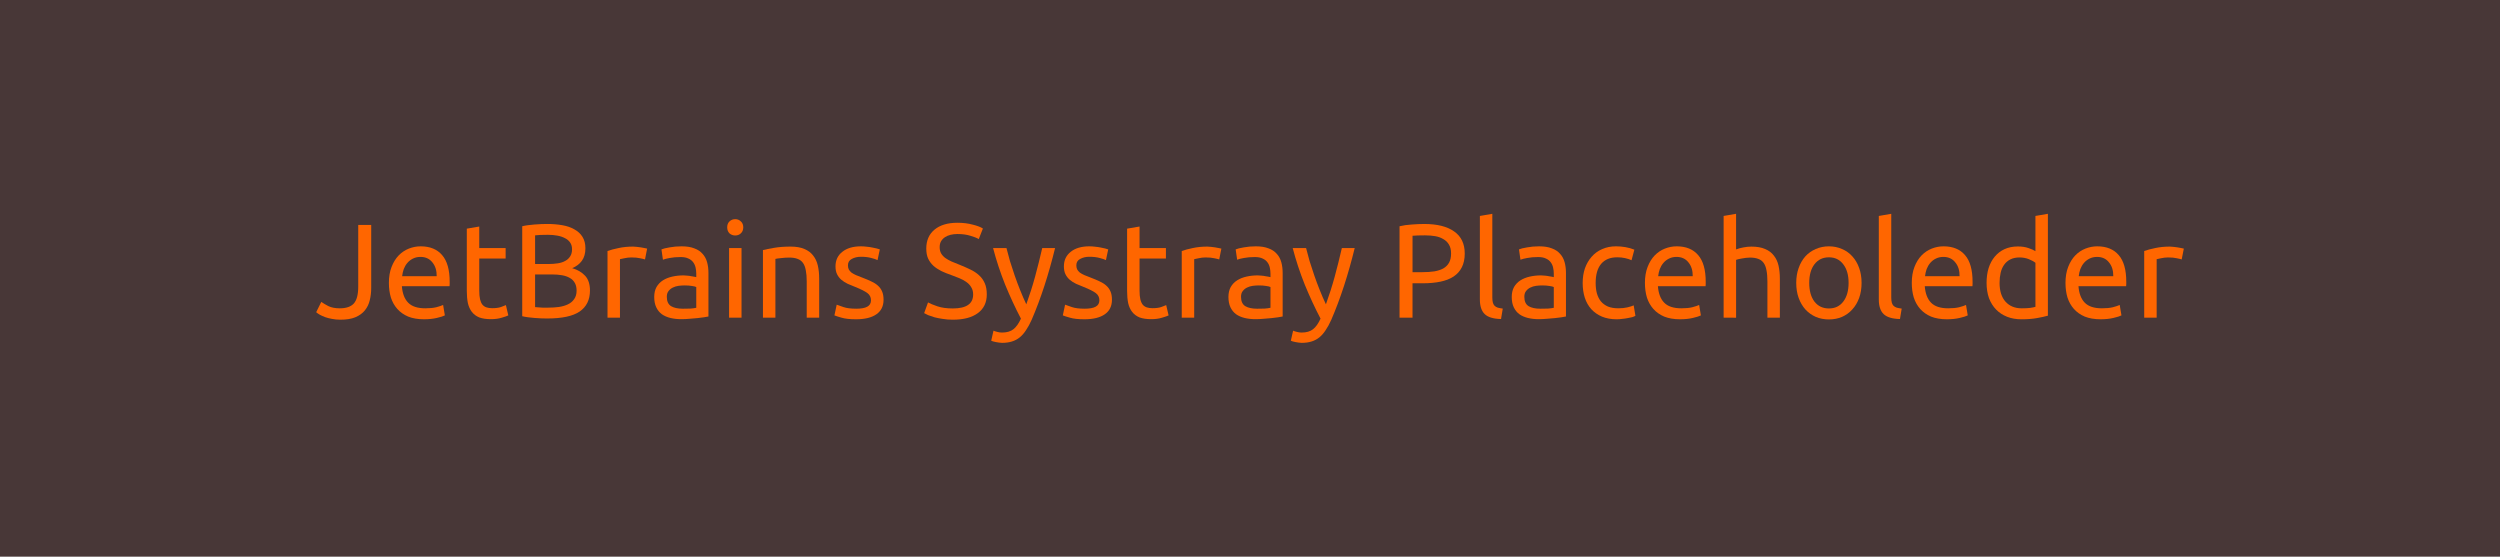
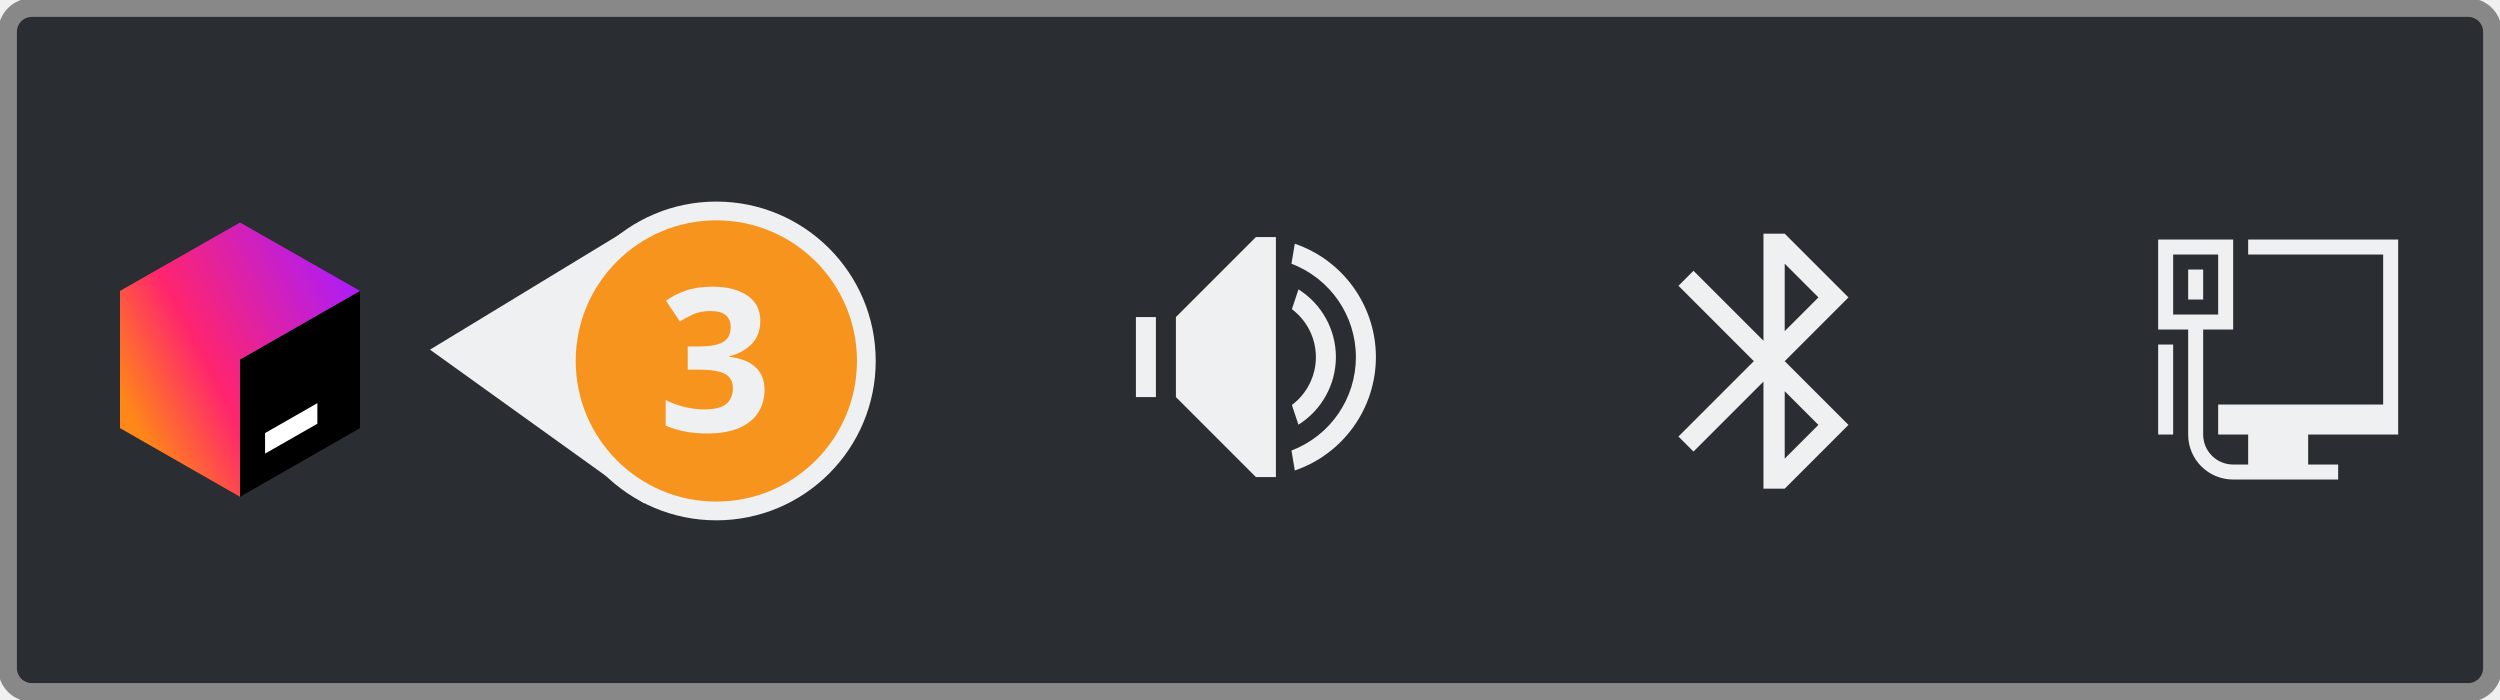
- <svg xmlns="http://www.w3.org/2000/svg" width="85.638mm" height="19.068mm" version="1.1" viewBox="0 0 85.638 19.068">
-   <rect width="85.638" height="19.068" rx="0" ry="0" fill="#483737" stroke-width="1.021" />
-   <g transform="matrix(.26458 0 0 .26458 12.628 4.9455)" fill="#f60" stroke-width="5.223" style="shape-inside:url(#rect9105);white-space:pre" aria-label="JetBrains Systray Placeholeder">
-     <path d="m0.333 18.574q0 0.867-0.191 1.612-0.173 0.745-0.641 1.317-0.451 0.555-1.231 0.884-0.763 0.312-1.924 0.312-0.589 0-1.092-0.104-0.485-0.087-0.884-0.225-0.399-0.156-0.693-0.312-0.295-0.173-0.468-0.329l0.659-1.335q0.364 0.26 0.936 0.555 0.589 0.277 1.456 0.277 1.248 0 1.82-0.624 0.572-0.641 0.572-2.184v-7.991h1.681z" />
-     <path d="m2.621 17.95q0-1.196 0.347-2.08 0.347-0.901 0.919-1.491t1.317-0.884 1.525-0.295q1.82 0 2.791 1.144 0.971 1.127 0.971 3.449 0 0.104 0 0.277 0 0.156-0.017 0.295h-6.171q0.104 1.404 0.815 2.132 0.711 0.728 2.219 0.728 0.849 0 1.421-0.139 0.589-0.156 0.884-0.295l0.225 1.352q-0.295 0.156-1.04 0.329-0.728 0.173-1.664 0.173-1.179 0-2.045-0.347-0.849-0.364-1.404-0.988t-0.832-1.473q-0.26-0.867-0.26-1.889zm6.188-0.884q0.017-1.092-0.555-1.785-0.555-0.711-1.543-0.711-0.555 0-0.988 0.225-0.416 0.208-0.711 0.555t-0.468 0.797q-0.156 0.451-0.208 0.919z" />
-     <path d="m14.321 13.426h3.415v1.352h-3.415v4.16q0 0.676 0.104 1.127 0.104 0.433 0.312 0.693 0.208 0.243 0.52 0.347 0.312 0.104 0.728 0.104 0.728 0 1.161-0.156 0.451-0.173 0.624-0.243l0.312 1.335q-0.243 0.121-0.849 0.295-0.607 0.191-1.387 0.191-0.919 0-1.525-0.225-0.589-0.243-0.953-0.711-0.364-0.468-0.52-1.144-0.139-0.693-0.139-1.595v-8.043l1.612-0.277z" />
-     <path d="m23.126 22.543q-0.364 0-0.797-0.017-0.416-0.017-0.849-0.052-0.416-0.035-0.832-0.087t-0.763-0.139v-11.648q0.347-0.087 0.763-0.139 0.416-0.052 0.832-0.087 0.433-0.035 0.849-0.052t0.78-0.017q1.04 0 1.941 0.156 0.919 0.156 1.577 0.537 0.676 0.364 1.057 0.971 0.381 0.607 0.381 1.491 0 0.988-0.468 1.629-0.468 0.624-1.248 0.936 1.057 0.312 1.681 0.988 0.624 0.676 0.624 1.907 0 1.803-1.335 2.721-1.317 0.901-4.195 0.901zm-1.577-5.703v4.229q0.191 0.017 0.451 0.035 0.225 0.017 0.52 0.035 0.312 0 0.711 0 0.745 0 1.404-0.087 0.676-0.104 1.179-0.347 0.503-0.243 0.797-0.676 0.312-0.433 0.312-1.092 0-0.589-0.225-0.988-0.225-0.416-0.659-0.659-0.416-0.243-1.005-0.347-0.589-0.104-1.317-0.104zm0-1.352h1.768q0.624 0 1.179-0.087 0.555-0.087 0.953-0.312 0.416-0.225 0.641-0.589 0.243-0.364 0.243-0.919 0-0.52-0.243-0.867-0.243-0.364-0.676-0.572-0.416-0.225-0.988-0.329-0.572-0.104-1.213-0.104t-1.005 0.017q-0.364 0.017-0.659 0.052z" />
-     <path d="m34.254 13.235q0.208 0 0.468 0.035 0.277 0.017 0.537 0.069 0.26 0.035 0.468 0.087 0.225 0.035 0.329 0.069l-0.277 1.404q-0.191-0.069-0.641-0.156-0.433-0.104-1.127-0.104-0.451 0-0.901 0.104-0.433 0.087-0.572 0.121v7.575h-1.612v-8.632q0.572-0.208 1.421-0.381 0.849-0.191 1.907-0.191z" />
-     <path d="m40.667 21.278q0.572 0 1.005-0.017 0.451-0.035 0.745-0.104v-2.687q-0.173-0.087-0.572-0.139-0.381-0.069-0.936-0.069-0.364 0-0.78 0.052-0.399 0.052-0.745 0.225-0.329 0.156-0.555 0.451-0.225 0.277-0.225 0.745 0 0.867 0.555 1.213 0.555 0.329 1.508 0.329zm-0.139-8.077q0.971 0 1.629 0.26 0.676 0.243 1.075 0.711 0.416 0.451 0.589 1.092 0.173 0.624 0.173 1.387v5.633q-0.208 0.035-0.589 0.104-0.364 0.052-0.832 0.104t-1.023 0.087q-0.537 0.052-1.075 0.052-0.763 0-1.404-0.156-0.641-0.156-1.109-0.485-0.468-0.347-0.728-0.901-0.26-0.555-0.26-1.335 0-0.745 0.295-1.283 0.312-0.537 0.832-0.867 0.52-0.329 1.213-0.485 0.693-0.156 1.456-0.156 0.243 0 0.503 0.035 0.26 0.017 0.485 0.069 0.243 0.035 0.416 0.069 0.173 0.035 0.243 0.052v-0.451q0-0.399-0.087-0.78-0.087-0.399-0.312-0.693-0.225-0.312-0.624-0.485-0.381-0.191-1.005-0.191-0.797 0-1.404 0.121-0.589 0.104-0.884 0.225l-0.191-1.335q0.312-0.139 1.04-0.26 0.728-0.139 1.577-0.139z" />
-     <path d="m48.277 22.439h-1.612v-9.013h1.612zm-0.815-10.643q-0.433 0-0.745-0.277-0.295-0.295-0.295-0.78t0.295-0.763q0.312-0.295 0.745-0.295t0.728 0.295q0.312 0.277 0.312 0.763t-0.312 0.78q-0.295 0.277-0.728 0.277z" />
-     <path d="m51.05 13.686q0.555-0.139 1.473-0.295 0.919-0.156 2.115-0.156 1.075 0 1.785 0.312 0.711 0.295 1.127 0.849 0.433 0.537 0.607 1.3t0.173 1.681v5.061h-1.612v-4.715q0-0.832-0.121-1.421-0.104-0.589-0.364-0.953-0.26-0.364-0.693-0.52-0.433-0.173-1.075-0.173-0.26 0-0.537 0.017t-0.537 0.052q-0.243 0.017-0.451 0.052-0.191 0.035-0.277 0.052v7.609h-1.612z" />
-     <path d="m63.097 21.278q0.988 0 1.456-0.26 0.485-0.26 0.485-0.832 0-0.589-0.468-0.936-0.468-0.347-1.543-0.78-0.52-0.208-1.005-0.416-0.468-0.225-0.815-0.52-0.347-0.295-0.555-0.711-0.208-0.416-0.208-1.023 0-1.196 0.884-1.889 0.884-0.711 2.409-0.711 0.381 0 0.763 0.052 0.381 0.035 0.711 0.104 0.329 0.052 0.572 0.121 0.26 0.069 0.399 0.121l-0.295 1.387q-0.26-0.139-0.815-0.277-0.555-0.156-1.335-0.156-0.676 0-1.179 0.277-0.503 0.26-0.503 0.832 0 0.295 0.104 0.52 0.121 0.225 0.347 0.416 0.243 0.173 0.589 0.329t0.832 0.329q0.641 0.243 1.144 0.485 0.503 0.225 0.849 0.537 0.364 0.312 0.555 0.763 0.191 0.433 0.191 1.075 0 1.248-0.936 1.889-0.919 0.641-2.635 0.641-1.196 0-1.872-0.208-0.676-0.191-0.919-0.295l0.295-1.387q0.277 0.104 0.884 0.312 0.607 0.208 1.612 0.208z" />
-     <path d="m75.629 21.243q2.635 0 2.635-1.803 0-0.555-0.243-0.936-0.225-0.399-0.624-0.676-0.399-0.295-0.919-0.503-0.503-0.208-1.075-0.416-0.659-0.225-1.248-0.503-0.589-0.295-1.023-0.676-0.433-0.399-0.693-0.936-0.243-0.537-0.243-1.3 0-1.577 1.075-2.461 1.075-0.884 2.964-0.884 1.092 0 1.976 0.243 0.901 0.225 1.317 0.503l-0.537 1.369q-0.364-0.225-1.092-0.433-0.711-0.225-1.664-0.225-0.485 0-0.901 0.104t-0.728 0.312q-0.312 0.208-0.503 0.537-0.173 0.312-0.173 0.745 0 0.485 0.191 0.815 0.191 0.329 0.537 0.589 0.347 0.243 0.797 0.451 0.468 0.208 1.023 0.416 0.78 0.312 1.421 0.624 0.659 0.312 1.127 0.745 0.485 0.433 0.745 1.04 0.26 0.589 0.26 1.439 0 1.577-1.161 2.427-1.144 0.849-3.241 0.849-0.711 0-1.317-0.104-0.589-0.087-1.057-0.208-0.468-0.139-0.815-0.277-0.329-0.156-0.52-0.26l0.503-1.387q0.399 0.225 1.213 0.503t1.993 0.277z" />
-     <path d="m80.898 24.121q0.191 0.087 0.485 0.156 0.312 0.087 0.607 0.087 0.953 0 1.491-0.433 0.537-0.416 0.971-1.369-1.092-2.08-2.045-4.403-0.936-2.34-1.56-4.732h1.733q0.191 0.78 0.451 1.681 0.277 0.901 0.607 1.855 0.329 0.953 0.711 1.907 0.381 0.953 0.797 1.837 0.659-1.82 1.144-3.605 0.485-1.785 0.919-3.675h1.664q-0.624 2.548-1.387 4.905-0.763 2.34-1.647 4.385-0.347 0.78-0.728 1.335-0.364 0.572-0.815 0.936-0.451 0.364-1.023 0.537-0.555 0.173-1.265 0.173-0.191 0-0.399-0.035-0.208-0.017-0.416-0.069-0.191-0.035-0.364-0.087-0.156-0.052-0.225-0.087z" />
-     <path d="m92.667 21.278q0.988 0 1.456-0.26 0.485-0.26 0.485-0.832 0-0.589-0.468-0.936t-1.543-0.78q-0.52-0.208-1.005-0.416-0.468-0.225-0.815-0.52-0.347-0.295-0.555-0.711t-0.208-1.023q0-1.196 0.884-1.889 0.884-0.711 2.409-0.711 0.381 0 0.763 0.052 0.381 0.035 0.711 0.104 0.329 0.052 0.572 0.121 0.26 0.069 0.399 0.121l-0.295 1.387q-0.26-0.139-0.815-0.277-0.555-0.156-1.335-0.156-0.676 0-1.179 0.277-0.503 0.26-0.503 0.832 0 0.295 0.104 0.52 0.121 0.225 0.347 0.416 0.243 0.173 0.589 0.329t0.832 0.329q0.641 0.243 1.144 0.485 0.503 0.225 0.849 0.537 0.364 0.312 0.555 0.763 0.191 0.433 0.191 1.075 0 1.248-0.936 1.889-0.919 0.641-2.635 0.641-1.196 0-1.872-0.208-0.676-0.191-0.919-0.295l0.295-1.387q0.277 0.104 0.884 0.312 0.607 0.208 1.612 0.208z" />
-     <path d="m99.809 13.426h3.415v1.352h-3.415v4.16q0 0.676 0.104 1.127 0.104 0.433 0.312 0.693 0.208 0.243 0.52 0.347t0.728 0.104q0.728 0 1.161-0.156 0.451-0.173 0.624-0.243l0.312 1.335q-0.243 0.121-0.849 0.295-0.607 0.191-1.387 0.191-0.919 0-1.525-0.225-0.589-0.243-0.953-0.711-0.364-0.468-0.52-1.144-0.139-0.693-0.139-1.595v-8.043l1.612-0.277z" />
-     <path d="m108.6 13.235q0.208 0 0.468 0.035 0.277 0.017 0.537 0.069 0.26 0.035 0.468 0.087 0.225 0.035 0.329 0.069l-0.277 1.404q-0.191-0.069-0.641-0.156-0.433-0.104-1.127-0.104-0.451 0-0.901 0.104-0.433 0.087-0.572 0.121v7.575h-1.612v-8.632q0.572-0.208 1.421-0.381 0.849-0.191 1.907-0.191z" />
-     <path d="m115.01 21.278q0.572 0 1.005-0.017 0.451-0.035 0.745-0.104v-2.687q-0.173-0.087-0.572-0.139-0.381-0.069-0.936-0.069-0.364 0-0.78 0.052-0.399 0.052-0.745 0.225-0.329 0.156-0.555 0.451-0.225 0.277-0.225 0.745 0 0.867 0.555 1.213 0.555 0.329 1.508 0.329zm-0.139-8.077q0.971 0 1.629 0.26 0.676 0.243 1.075 0.711 0.416 0.451 0.589 1.092 0.173 0.624 0.173 1.387v5.633q-0.208 0.035-0.589 0.104-0.364 0.052-0.832 0.104t-1.023 0.087q-0.537 0.052-1.075 0.052-0.763 0-1.404-0.156t-1.109-0.485q-0.468-0.347-0.728-0.901t-0.26-1.335q0-0.745 0.295-1.283 0.312-0.537 0.832-0.867 0.52-0.329 1.213-0.485 0.693-0.156 1.456-0.156 0.243 0 0.503 0.035 0.26 0.017 0.485 0.069 0.243 0.035 0.416 0.069 0.173 0.035 0.243 0.052v-0.451q0-0.399-0.087-0.78-0.087-0.399-0.312-0.693-0.225-0.312-0.624-0.485-0.381-0.191-1.005-0.191-0.797 0-1.404 0.121-0.589 0.104-0.884 0.225l-0.191-1.335q0.312-0.139 1.04-0.26 0.728-0.139 1.577-0.139z" />
-     <path d="m119.69 24.121q0.191 0.087 0.485 0.156 0.312 0.087 0.607 0.087 0.953 0 1.491-0.433 0.537-0.416 0.971-1.369-1.092-2.08-2.045-4.403-0.936-2.34-1.56-4.732h1.733q0.191 0.78 0.451 1.681 0.277 0.901 0.607 1.855 0.329 0.953 0.711 1.907 0.381 0.953 0.797 1.837 0.659-1.82 1.144-3.605 0.485-1.785 0.919-3.675h1.664q-0.624 2.548-1.387 4.905-0.763 2.34-1.647 4.385-0.347 0.78-0.728 1.335-0.364 0.572-0.815 0.936-0.451 0.364-1.023 0.537-0.555 0.173-1.265 0.173-0.191 0-0.399-0.035-0.208-0.017-0.416-0.069-0.191-0.035-0.364-0.087-0.156-0.052-0.225-0.087z" />
-     <path d="m136.66 10.306q2.531 0 3.883 0.971 1.369 0.953 1.369 2.86 0 1.04-0.381 1.785-0.364 0.728-1.075 1.196-0.693 0.451-1.699 0.659-1.005 0.208-2.271 0.208h-1.335v4.455h-1.681v-11.839q0.711-0.173 1.577-0.225 0.884-0.069 1.612-0.069zm0.139 1.473q-1.075 0-1.647 0.052v4.715h1.265q0.867 0 1.56-0.104 0.693-0.121 1.161-0.381 0.485-0.277 0.745-0.745 0.26-0.468 0.26-1.196 0-0.693-0.277-1.144-0.26-0.451-0.728-0.711-0.451-0.277-1.057-0.381-0.607-0.104-1.283-0.104z" />
-     <path d="m146.61 22.613q-1.491-0.035-2.115-0.641-0.624-0.607-0.624-1.889v-10.816l1.612-0.277v10.833q0 0.399 0.069 0.659 0.069 0.26 0.225 0.416 0.156 0.156 0.416 0.243 0.26 0.069 0.641 0.121z" />
-     <path d="m151.69 21.278q0.572 0 1.005-0.017 0.451-0.035 0.745-0.104v-2.687q-0.173-0.087-0.572-0.139-0.381-0.069-0.936-0.069-0.364 0-0.78 0.052-0.399 0.052-0.745 0.225-0.329 0.156-0.555 0.451-0.225 0.277-0.225 0.745 0 0.867 0.555 1.213 0.555 0.329 1.508 0.329zm-0.139-8.077q0.971 0 1.629 0.26 0.676 0.243 1.075 0.711 0.416 0.451 0.589 1.092 0.173 0.624 0.173 1.387v5.633q-0.208 0.035-0.589 0.104-0.364 0.052-0.832 0.104t-1.023 0.087q-0.537 0.052-1.075 0.052-0.763 0-1.404-0.156-0.641-0.156-1.109-0.485-0.468-0.347-0.728-0.901t-0.26-1.335q0-0.745 0.295-1.283 0.312-0.537 0.832-0.867 0.52-0.329 1.213-0.485 0.693-0.156 1.456-0.156 0.243 0 0.503 0.035 0.26 0.017 0.485 0.069 0.243 0.035 0.416 0.069 0.173 0.035 0.243 0.052v-0.451q0-0.399-0.087-0.78-0.087-0.399-0.312-0.693-0.225-0.312-0.624-0.485-0.381-0.191-1.005-0.191-0.797 0-1.404 0.121-0.589 0.104-0.884 0.225l-0.191-1.335q0.312-0.139 1.04-0.26 0.728-0.139 1.577-0.139z" />
-     <path d="m161.6 22.647q-1.092 0-1.924-0.347-0.815-0.347-1.387-0.971-0.555-0.624-0.832-1.473-0.277-0.867-0.277-1.907t0.295-1.907q0.312-0.867 0.867-1.491 0.555-0.641 1.352-0.988 0.815-0.364 1.803-0.364 0.607 0 1.213 0.104 0.607 0.104 1.161 0.329l-0.364 1.369q-0.364-0.173-0.849-0.277-0.468-0.104-1.005-0.104-1.352 0-2.08 0.849-0.711 0.849-0.711 2.479 0 0.728 0.156 1.335 0.173 0.607 0.52 1.04 0.364 0.433 0.919 0.676 0.555 0.225 1.352 0.225 0.641 0 1.161-0.121t0.815-0.26l0.225 1.352q-0.139 0.087-0.399 0.173-0.26 0.069-0.589 0.121-0.329 0.069-0.711 0.104-0.364 0.052-0.711 0.052z" />
-     <path d="m165.24 17.95q0-1.196 0.347-2.08 0.347-0.901 0.919-1.491t1.317-0.884 1.525-0.295q1.82 0 2.791 1.144 0.971 1.127 0.971 3.449 0 0.104 0 0.277 0 0.156-0.017 0.295h-6.171q0.104 1.404 0.815 2.132 0.711 0.728 2.219 0.728 0.849 0 1.421-0.139 0.589-0.156 0.884-0.295l0.225 1.352q-0.295 0.156-1.04 0.329-0.728 0.173-1.664 0.173-1.179 0-2.045-0.347-0.849-0.364-1.404-0.988-0.555-0.624-0.832-1.473-0.26-0.867-0.26-1.889zm6.188-0.884q0.017-1.092-0.555-1.785-0.555-0.711-1.543-0.711-0.555 0-0.988 0.225-0.416 0.208-0.711 0.555-0.295 0.347-0.468 0.797-0.156 0.451-0.208 0.919z" />
-     <path d="m175.43 22.439v-13.173l1.612-0.277v4.611q0.451-0.173 0.953-0.26 0.52-0.104 1.023-0.104 1.075 0 1.785 0.312 0.711 0.295 1.127 0.849 0.433 0.537 0.607 1.3 0.173 0.763 0.173 1.681v5.061h-1.612v-4.715q0-0.832-0.121-1.421-0.104-0.589-0.364-0.953t-0.693-0.52q-0.433-0.173-1.075-0.173-0.26 0-0.537 0.035t-0.537 0.087q-0.243 0.035-0.451 0.087-0.191 0.052-0.277 0.087v7.488z" />
-     <path d="m193.29 17.933q0 1.075-0.312 1.941t-0.884 1.491q-0.555 0.624-1.335 0.971-0.78 0.329-1.699 0.329-0.919 0-1.699-0.329-0.78-0.347-1.352-0.971-0.555-0.624-0.867-1.491t-0.312-1.941q0-1.057 0.312-1.924 0.312-0.884 0.867-1.508 0.572-0.624 1.352-0.953 0.78-0.347 1.699-0.347 0.919 0 1.699 0.347 0.78 0.329 1.335 0.953 0.572 0.624 0.884 1.508 0.312 0.867 0.312 1.924zm-1.681 0q0-1.525-0.693-2.409-0.676-0.901-1.855-0.901-1.179 0-1.872 0.901-0.676 0.884-0.676 2.409 0 1.525 0.676 2.427 0.693 0.884 1.872 0.884 1.179 0 1.855-0.884 0.693-0.901 0.693-2.427z" />
-     <path d="m198.26 22.613q-1.491-0.035-2.115-0.641-0.624-0.607-0.624-1.889v-10.816l1.612-0.277v10.833q0 0.399 0.069 0.659 0.069 0.26 0.225 0.416 0.156 0.156 0.416 0.243 0.26 0.069 0.641 0.121z" />
-     <path d="m199.79 17.95q0-1.196 0.347-2.08 0.347-0.901 0.919-1.491 0.572-0.589 1.317-0.884 0.745-0.295 1.525-0.295 1.82 0 2.791 1.144 0.971 1.127 0.971 3.449 0 0.104 0 0.277 0 0.156-0.017 0.295h-6.171q0.104 1.404 0.815 2.132 0.711 0.728 2.219 0.728 0.849 0 1.421-0.139 0.589-0.156 0.884-0.295l0.225 1.352q-0.295 0.156-1.04 0.329-0.728 0.173-1.664 0.173-1.179 0-2.045-0.347-0.849-0.364-1.404-0.988-0.555-0.624-0.832-1.473-0.26-0.867-0.26-1.889zm6.188-0.884q0.017-1.092-0.555-1.785-0.555-0.711-1.543-0.711-0.555 0-0.988 0.225-0.416 0.208-0.711 0.555t-0.468 0.797q-0.156 0.451-0.208 0.919z" />
-     <path d="m215.8 15.333q-0.295-0.243-0.849-0.468-0.555-0.225-1.213-0.225-0.693 0-1.196 0.26-0.485 0.243-0.797 0.693-0.312 0.433-0.451 1.04-0.139 0.607-0.139 1.3 0 1.577 0.78 2.444 0.78 0.849 2.08 0.849 0.659 0 1.092-0.052 0.451-0.069 0.693-0.139zm0-6.067 1.612-0.277v13.191q-0.555 0.156-1.421 0.312-0.867 0.156-1.993 0.156-1.04 0-1.872-0.329-0.832-0.329-1.421-0.936-0.589-0.607-0.919-1.473-0.312-0.884-0.312-1.976 0-1.04 0.26-1.907 0.277-0.867 0.797-1.491 0.52-0.624 1.265-0.971 0.763-0.347 1.733-0.347 0.78 0 1.369 0.208 0.607 0.208 0.901 0.399z" />
-     <path d="m219.69 17.95q0-1.196 0.347-2.08 0.347-0.901 0.919-1.491t1.317-0.884 1.525-0.295q1.82 0 2.791 1.144 0.971 1.127 0.971 3.449 0 0.104 0 0.277 0 0.156-0.017 0.295h-6.171q0.104 1.404 0.815 2.132 0.711 0.728 2.219 0.728 0.849 0 1.421-0.139 0.589-0.156 0.884-0.295l0.225 1.352q-0.295 0.156-1.04 0.329-0.728 0.173-1.664 0.173-1.179 0-2.045-0.347-0.849-0.364-1.404-0.988-0.555-0.624-0.832-1.473-0.26-0.867-0.26-1.889zm6.188-0.884q0.017-1.092-0.555-1.785-0.555-0.711-1.543-0.711-0.555 0-0.988 0.225-0.416 0.208-0.711 0.555-0.295 0.347-0.468 0.797-0.156 0.451-0.208 0.919z" />
-     <path d="m233.21 13.235q0.208 0 0.468 0.035 0.277 0.017 0.537 0.069 0.26 0.035 0.468 0.087 0.225 0.035 0.329 0.069l-0.277 1.404q-0.191-0.069-0.641-0.156-0.433-0.104-1.127-0.104-0.451 0-0.901 0.104-0.433 0.087-0.572 0.121v7.575h-1.612v-8.632q0.572-0.208 1.421-0.381 0.849-0.191 1.907-0.191z" />
+ <svg xmlns="http://www.w3.org/2000/svg" version="1.1" viewBox="0 0 500 140">
+   <defs>
+     <linearGradient id="e" x1="64" x2="64" y1="-3.314" y2="118.486" gradientUnits="userSpaceOnUse">
+       <stop stop-color="#414141" offset="0" />
+       <stop stop-color="#3e3e3e" offset=".196" />
+       <stop stop-color="#3a3a3a" offset="1" />
+     </linearGradient>
+     <radialGradient id="g" cx="-237.642" cy="32.915" r="207.234" gradientTransform="matrix(.3539 0 0 .3539 144.283 41.6546)" gradientUnits="userSpaceOnUse">
+       <stop stop-color="#fcfcfc" stop-opacity="0" offset=".673" />
+       <stop stop-color="#fcfcfc" offset="1" />
+     </radialGradient>
+     <radialGradient id="i" cx="-229.296" cy="60.213" r="172.389" gradientTransform="matrix(.3539 0 0 .3539 144.283 41.6546)" gradientUnits="userSpaceOnUse">
+       <stop stop-color="#0f0f0d" stop-opacity="0" offset=".109" />
+       <stop stop-color="#414141" stop-opacity="0" offset=".886" />
+       <stop stop-color="#1e1e1d" stop-opacity=".684" offset=".934" />
+       <stop stop-color="#0f0f0d" offset=".987" />
+     </radialGradient>
+     <radialGradient id="n" cx="-223.551" cy="-43.152" r="334.836" gradientTransform="matrix(.3539 0 0 .2026 144.283 35.1949)" gradientUnits="userSpaceOnUse">
+       <stop stop-color="#2e6b26" offset="0" />
+       <stop stop-color="#6ab536" offset="1" />
+     </radialGradient>
+     <radialGradient id="p" cx="-212.614" cy="12.058" r="148.11" gradientTransform="matrix(.3539 0 0 .4347 144.283 40.66)" gradientUnits="userSpaceOnUse">
+       <stop offset="0" />
+       <stop stop-color="#fff" offset=".719" />
+     </radialGradient>
+     <radialGradient id="r" cx="-226.056" cy="-44.918" r="65.393" gradientTransform="matrix(.3539 0 0 .3539 144.283 41.6546)" gradientUnits="userSpaceOnUse">
+       <stop stop-color="#6ab536" offset="0" />
+       <stop stop-color="#2e6b26" offset="1" />
+     </radialGradient>
+     <radialGradient id="t" cx="-263.923" cy="-1.833" r="96.585" gradientTransform="matrix(.3356 0 0 .5572 152.49 40.1419)" gradientUnits="userSpaceOnUse">
+       <stop offset="0" />
+       <stop stop-color="#4f4f4f" stop-opacity="0" offset=".784" />
+     </radialGradient>
+     <radialGradient id="w" cx="-227.449" cy="-64.573" r="223.51" gradientTransform="matrix(.3539 0 0 .3539 144.283 41.6546)" gradientUnits="userSpaceOnUse">
+       <stop stop-color="#f5f5f5" offset="0" />
+       <stop stop-color="#e3e3e3" offset="1" />
+     </radialGradient>
+     <style id="y" type="text/css">.ColorScheme-Text {
+         color:#eff0f1;
+       }</style>
+     <linearGradient id="a" x1="229.141" x2="229.141" y1="113.979" y2="297.169" gradientTransform="matrix(.9701145 0 0 .5065025 -60.90159 -25.18231)" gradientUnits="userSpaceOnUse">
+       <stop stop-color="#2a2e32" offset="0" />
+       <stop stop-color="#2a2e32" offset="1" />
+     </linearGradient>
+     <linearGradient id="__JETBRAINS_COM__LOGO_PREFIX__0-3" x1="2.18" x2="30.041" y1="23.255" y2="8.782" gradientTransform="matrix(5.314961,0,0,5.314961,6.316561,-70.01958)" gradientUnits="userSpaceOnUse">
+       <stop stop-color="#ff8618" offset=".043" />
+       <stop stop-color="#ff246e" offset=".382" />
+       <stop stop-color="#af1df5" offset=".989" />
+     </linearGradient>
+   </defs>
+   <path class="ColorScheme-Text" d="m149.221 47.213v6.143h-9.214v43h43v-43h-9.214v-6.143zm-6.143 9.214h3.071v6.143h30.714v-6.143h3.071v36.857h-36.857zm6.143 9.214v3.071h24.571v-3.071zm0 9.214v3.071h18.429v-3.071zm0 9.214v3.071h9.214v-3.071z" color="#eff0f1" fill="currentColor" />
+   <g transform="matrix(.5 0 0 .5 15.76491 39.91887)" style="isolation:isolate">
+     <g id="b">
+       <g id="c">
+         <rect width="128" height="128" fill="none" />
+         <g id="d">
+           <path id="f" d="m64 124.9c-33.581 0-60.9-27.32-60.9-60.9s27.32-60.9 60.9-60.9 60.9 27.32 60.9 60.9-27.319 60.9-60.9 60.9zm0-116.676c-30.741 0-55.752 25.021-55.752 55.776s25.01 55.776 55.752 55.776 55.751-25.021 55.751-55.776-25.01-55.776-55.751-55.776z" fill="url(#e)" />
+           <path id="h" d="m64 3.124c-33.567 0-60.876 27.309-60.876 60.876s27.309 60.876 60.876 60.876 60.876-27.309 60.876-60.876-27.309-60.876-60.876-60.876z" fill="url(#g)" opacity=".32" style="mix-blend-mode:lighten" />
+           <path id="j" d="m64 124.9c-33.581 0-60.9-27.32-60.9-60.9s27.32-60.9 60.9-60.9 60.9 27.32 60.9 60.9-27.319 60.9-60.9 60.9zm0-116.676c-30.741 0-55.752 25.021-55.752 55.776s25.01 55.776 55.752 55.776 55.751-25.021 55.751-55.776-25.01-55.776-55.751-55.776z" fill="url(#i)" opacity=".44" />
+           <path id="k" d="m64 8.55c-30.978 0-56.181 25.203-56.181 56.181s25.203 56.181 56.181 56.181 56.181-25.203 56.181-56.181-25.202-56.181-56.181-56.181z" />
+           <path id="l" d="m64 124.9c-33.581 0-60.9-27.32-60.9-60.9s27.32-60.9 60.9-60.9 60.9 27.32 60.9 60.9-27.319 60.9-60.9 60.9zm0-120.497c-33.58 0-60.9 26.956-60.9 60.09s27.32 60.09 60.9 60.09 60.9-26.956 60.9-60.09-27.319-60.09-60.9-60.09z" fill="#0f0f0d" opacity=".35" />
+         </g>
+         <g id="m">
+           <path id="o" d="m64 8.224c-30.755 0-55.776 25.021-55.776 55.776s25.021 55.776 55.776 55.776 55.776-25.021 55.776-55.776-25.021-55.776-55.776-55.776z" fill="url(#n)" />
+           <path id="q" d="m64 8.224c-30.755 0-55.776 25.021-55.776 55.776s25.021 55.776 55.776 55.776 55.776-25.021 55.776-55.776-25.021-55.776-55.776-55.776z" fill="url(#p)" opacity=".13" style="mix-blend-mode:multiply" />
+           <path id="s" d="m64 12.861c-9.161 0-16.614 7.453-16.614 16.613s7.453 16.613 16.614 16.613 16.613-7.453 16.613-16.613-7.453-16.613-16.613-16.613z" fill="url(#r)" opacity=".7" style="mix-blend-mode:lighten" />
+           <path id="u" d="m34.687 16.364c-0.003 0.019-0.005 0.038-0.008 0.057-0.072 0.014-0.074-0.004 0.008-0.057zm42.118 35.8-0.771 13.782 9.102 9.916-9.102 9.916 6.017 6.555-6.017 6.555 0.771 13.67h-25.61v-60.395c-10.182-5.21-17.125-16.471-17.125-29.413 0-2.166 0.303-4.167 0.609-6.33 1.105-0.208 18.967-7.695 18.967-7.695-0.148 0.809 20.855 0.809 20.707 0 0 0 17.258 7.426 18.989 7.79 0.438 2.126 0.587 4.101 0.587 6.235 0 12.942-7.097 24.203-17.125 29.413zm16.508-35.8c0.011 0.051 0.019 0.101 0.03 0.152 0.19 0.04 0.196-0.004-0.03-0.152z" fill="url(#t)" opacity=".3" style="mix-blend-mode:multiply" />
+           <path id="v" d="m34.116 100.432c-9.898-8.608-16.164-21.297-16.164-35.497 0-16.523 8.641-31.774 22.873-40.29-0.254 1.652-0.508 3.177-0.508 4.83 0 9.787 5.718 18.302 14.105 22.242v44.611l10.547 10.549 10.547-10.549-0.635-9.278 4.956-4.957-4.956-4.957 7.497-7.499-7.497-7.499 0.635-10.422c8.26-3.94 14.105-12.456 14.105-22.242 0-1.652-0.127-3.177-0.508-4.83 5.164 3.118 9.592 7.142 13.142 11.797-8.584-11.789-22.529-19.459-38.277-19.459-26.091 0-47.242 21.05-47.242 47.017 0 14.693 6.774 27.81 17.381 36.432zm27.421-7.662h-3.558v-35.206h3.558zm-5.083-73.971c2.796-0.508 5.718-0.763 8.514-0.763 2.923-0.127 5.718 0.254 8.514 0.763 0.127 0.635 0.254 1.271 0.254 1.906 0 4.83-3.939 8.77-8.768 8.77s-8.768-3.94-8.768-8.77c0-0.635 0.127-1.271 0.254-1.906z" fill="#0f0f0d" opacity=".2" style="mix-blend-mode:multiply" />
+           <path id="x" d="m64 8.224c-30.741 0-55.751 25.021-55.751 55.776s25.01 55.776 55.751 55.776 55.751-25.021 55.751-55.776-25.01-55.776-55.751-55.776zm-8.514 9.588c2.796-0.508 5.718-0.763 8.514-0.763 2.923-0.127 5.718 0.254 8.514 0.763 0.127 0.635 0.254 1.271 0.254 1.906 0 4.83-3.939 8.77-8.768 8.77s-8.768-3.94-8.768-8.77c0-0.635 0.127-1.271 0.254-1.906zm5.083 38.765v35.206h-3.558v-35.206zm3.431 54.398c-25.922 0-47.016-20.971-47.016-47.026 0-16.523 8.641-31.774 22.873-40.29-0.254 1.652-0.508 3.177-0.508 4.83 0 9.787 5.718 18.302 14.105 22.242v44.611l10.547 10.549 10.547-10.549-0.635-9.278 4.956-4.957-4.956-4.957 7.497-7.499-7.497-7.499 0.635-10.422c8.26-3.94 14.105-12.456 14.105-22.242 0-1.652-0.127-3.177-0.508-4.83 14.105 8.516 22.746 23.767 22.873 40.29 0 25.928-20.967 47.026-47.016 47.026z" fill="url(#w)" />
+         </g>
+       </g>
+     </g>
+   </g>
+   <rect x="1.505" y="1.505" width="496.989" height="136.989" ry="4.866" fill="url(#a)" stroke="#888" stroke-width="3.75" />
+   <g fill="#eff0f1">
+     <g class="ColorScheme-Text" transform="matrix(4,0,0,4,219.1809,39.41587)" color="#eff0f1">
+       <path d="m8 2-4 4v4l4 4h1v-12z" />
+       <path d="m2 6v4h1v-4z" />
+       <path d="M 10.129,4.615 9.799,5.604 A 3,3 0 0 1 11,8 3,3 0 0 1 9.799,10.396 l 0.328,0.984 A 4,4 0 0 0 12,8 4,4 0 0 0 10.129,4.615 Z" />
+       <path d="m9.945 2.332-0.168 1a5 5 0 0 1 3.223 4.668 5 5 0 0 1-3.221 4.672l0.166 0.998a6 6 0 0 0 4.055-5.67 6 6 0 0 0-4.055-5.668z" />
+     </g>
+     <path class="ColorScheme-Text" d="m352.692 46.732v21.416l-13.995-13.995-3.005 3.005 15.074 15.074-15.074 15.074 3.005 3.005 13.995-13.995v21.416h4.25l12.75-12.75-12.75-12.75 12.75-12.75-12.75-12.75zm4.25 6.01 6.74 6.74-6.74 6.74zm0 25.5 6.74 6.74-6.74 6.74z" color="#eff0f1" />
+     <path class="ColorScheme-Text" d="m431.632 47.905v18h6v21c0 4.986 4.014 9 9 9h21v-3h-6v-6h18v-39h-30v3h27v30h-33v6h6v6h-3c-3.324 0-6-2.676-6-6v-21h6v-18zm3 3h9v12h-9zm3 3v6h3v-6zm-6 15v18h3v-18z" color="#eff0f1" />
+   </g>
+   <path d="M 129.055,43.763 128.892,100.724 86,69.932 Z" fill="#eff0f1" />
+   <g transform="translate(6,100)" stroke-width="3.75">
+     <circle cx="137.268" cy="-27.809" r="30" fill="#f7941d" stroke="#eff0f1" />
+     <text x="125.626" y="-13.709" fill="#eff0f1" font-family="Nunito" font-size="40px" font-weight="bold" style="font-variant-caps:normal;font-variant-east-asian:normal;font-variant-ligatures:normal;font-variant-numeric:normal;line-height:1.25" xml:space="preserve">
+       <tspan x="125.626" y="-13.709" fill="#eff0f1" font-family="Nunito" font-size="40px" font-weight="bold" stroke-width="3.75" style="font-variant-caps:normal;font-variant-east-asian:normal;font-variant-ligatures:normal;font-variant-numeric:normal">3</tspan>
+     </text>
+   </g>
+   <g transform="matrix(.3225397 0 0 .3225397 18.53409 66.95381)" stroke-width="5.315">
+     <path d="m91.356 100.463 74.409-42.578v-85.082l-74.409 42.573z" fill="#000001" />
+     <path d="m106.902 60.946v12.756l32.427-18.555v-12.756z" fill="#fff" />
+     <path d="m91.356-69.616-74.409 42.419v85.082l74.409 42.578v-85.087l74.409-42.573z" fill="url(#__JETBRAINS_COM__LOGO_PREFIX__0-3)" />
  </g>
</svg>
